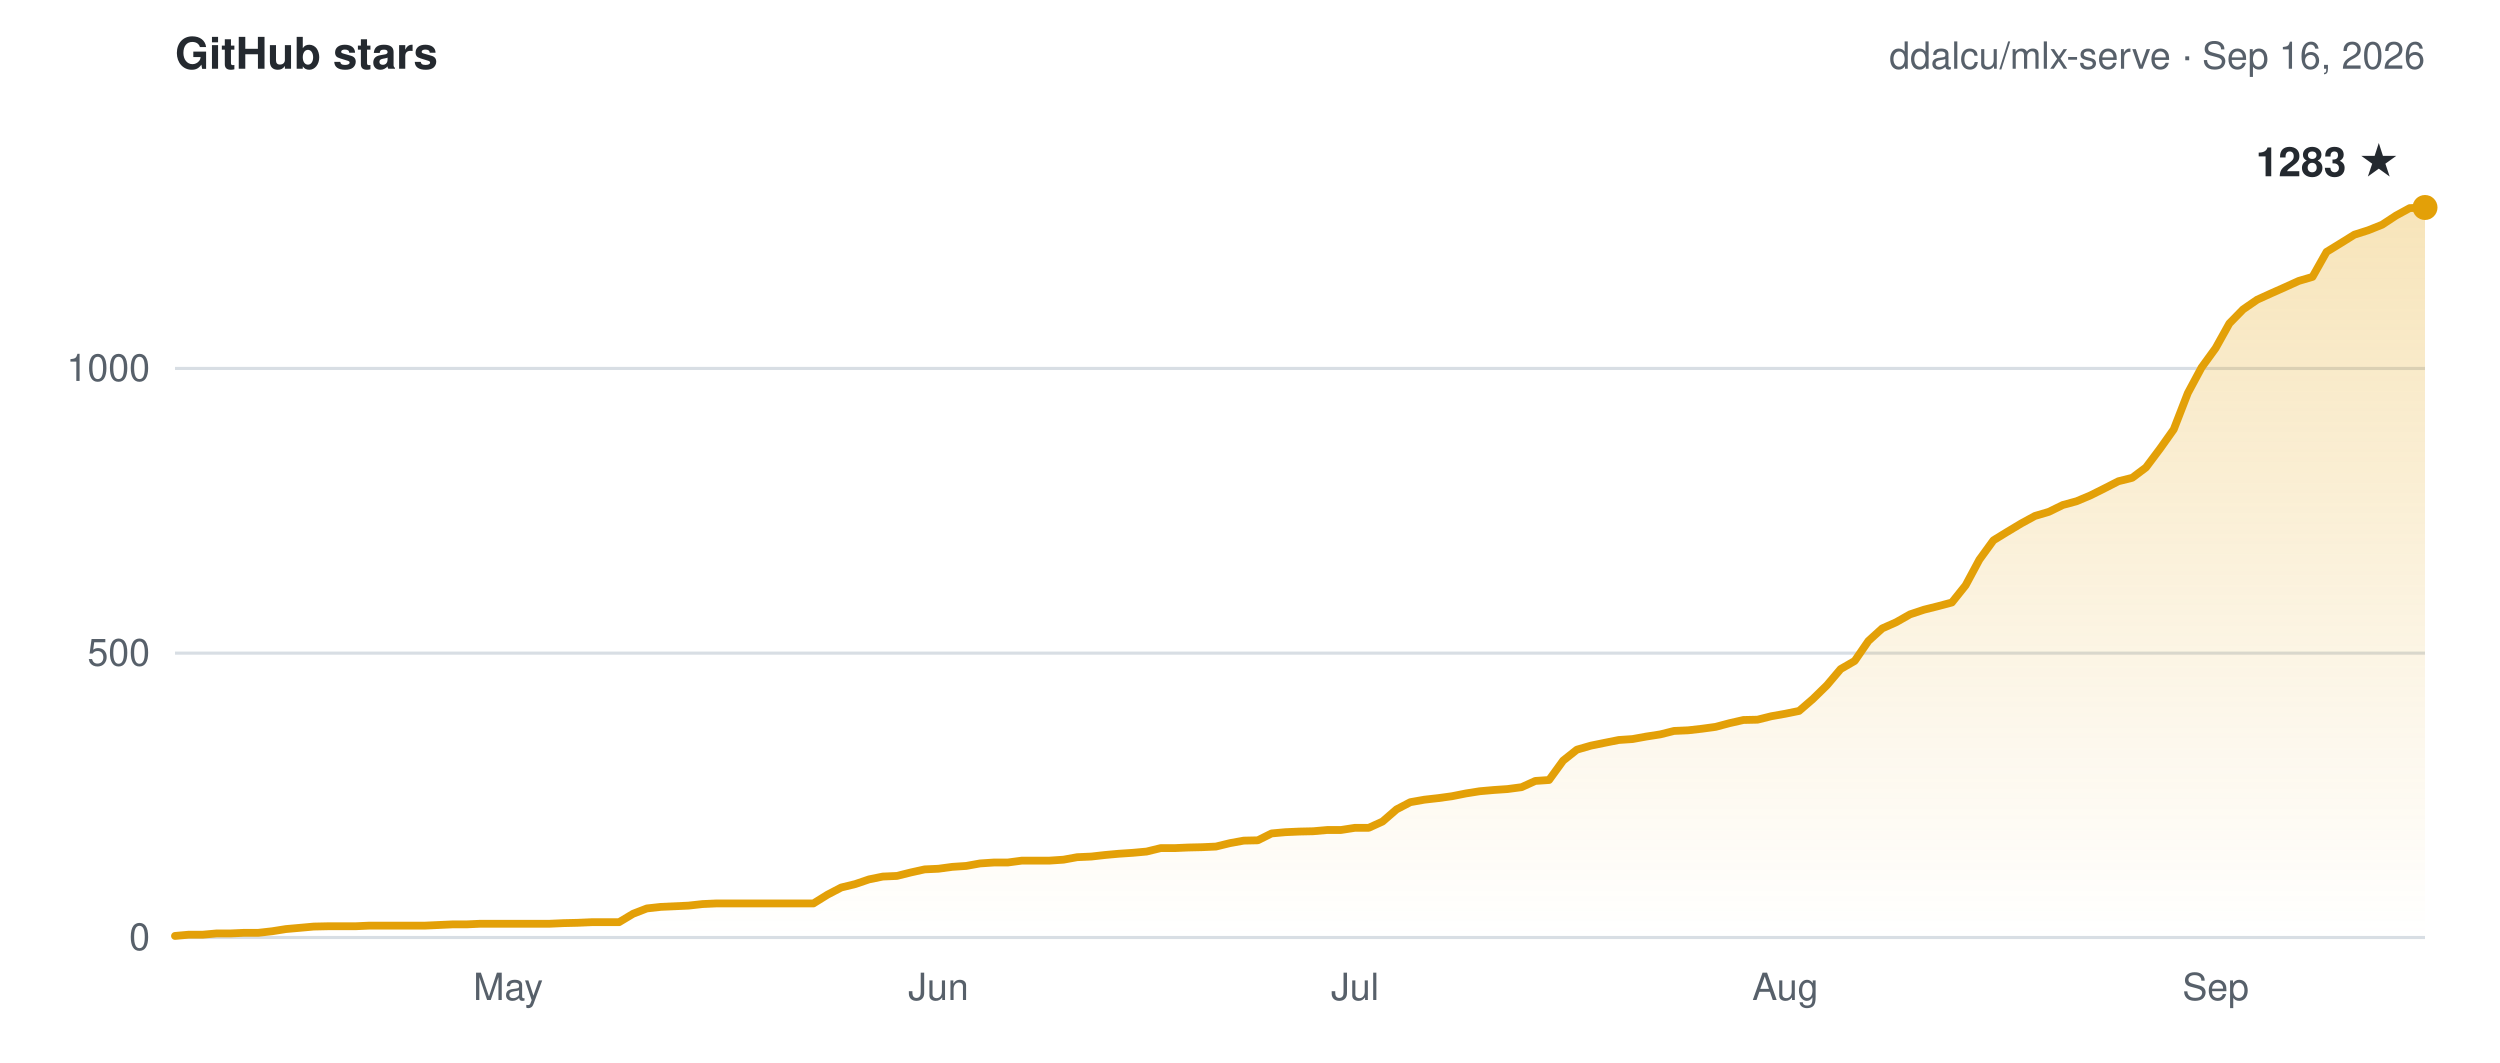
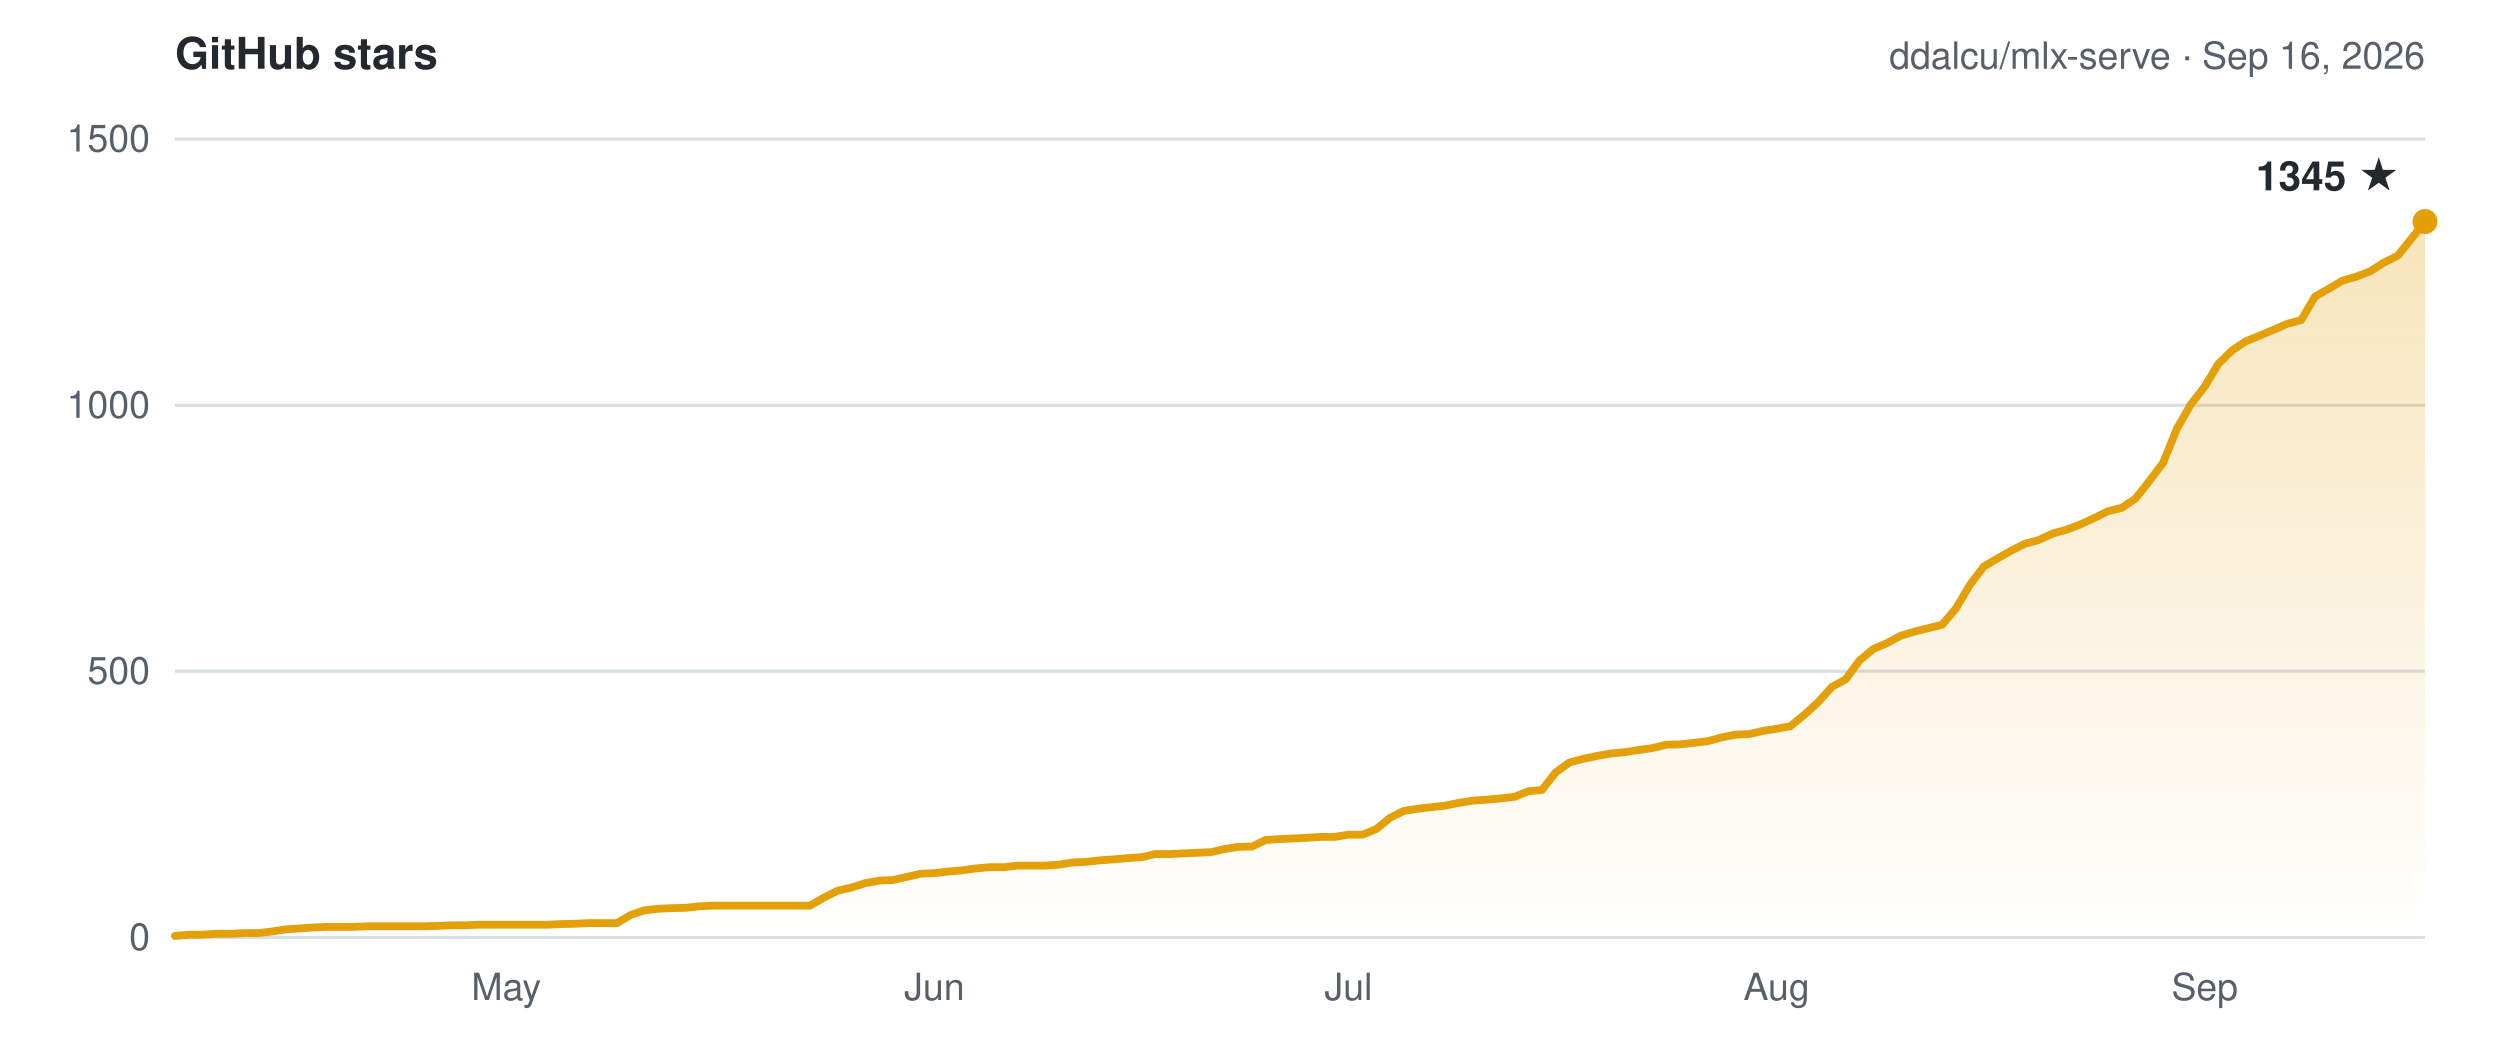
<svg xmlns="http://www.w3.org/2000/svg" viewBox="0 0 800 340" font-family="-apple-system,'Segoe UI',Helvetica,Arial,sans-serif">
  <defs>
    <linearGradient id="g" x1="0" y1="0" x2="0" y2="1">
      <stop offset="0" stop-color="#e3a008" stop-opacity="0.28" />
      <stop offset="1" stop-color="#e3a008" stop-opacity="0" />
    </linearGradient>
  </defs>
  <text x="56" y="22" font-size="14" font-weight="600" fill="#24292f">GitHub stars</text>
  <text x="776" y="22" font-size="12" text-anchor="end" fill="#57606a">ddalcu/mlx-serve · Sep 16, 2026</text>
  <line x1="56" y1="300.0" x2="776" y2="300.0" stroke="#d8dee4" stroke-width="1" />
  <text x="48" y="304.0" font-size="12" text-anchor="end" fill="#57606a">0</text>
-   <line x1="56" y1="209.0" x2="776" y2="209.0" stroke="#d8dee4" stroke-width="1" />
-   <text x="48" y="213.0" font-size="12" text-anchor="end" fill="#57606a">500</text>
-   <line x1="56" y1="117.9" x2="776" y2="117.9" stroke="#d8dee4" stroke-width="1" />
-   <text x="48" y="121.9" font-size="12" text-anchor="end" fill="#57606a">1000</text>
-   <text x="162.6" y="320" font-size="12" text-anchor="middle" fill="#57606a">May</text>
-   <text x="300.3" y="320" font-size="12" text-anchor="middle" fill="#57606a">Jun</text>
-   <text x="433.6" y="320" font-size="12" text-anchor="middle" fill="#57606a">Jul</text>
-   <text x="571.3" y="320" font-size="12" text-anchor="middle" fill="#57606a">Aug</text>
-   <text x="709.0" y="320" font-size="12" text-anchor="middle" fill="#57606a">Sep</text>
-   <polygon points="56,300.0 56.0,299.5 60.4,299.1 64.9,299.1 69.3,298.7 73.8,298.7 78.2,298.5 82.7,298.5 87.1,298.0 91.5,297.3 96.0,296.9 100.4,296.5 104.9,296.4 109.3,296.4 113.7,296.4 118.2,296.2 122.6,296.2 127.1,296.2 131.5,296.2 136.0,296.2 140.4,296.0 144.8,295.8 149.3,295.8 153.7,295.6 158.2,295.6 162.6,295.6 167.0,295.6 171.5,295.6 175.9,295.6 180.4,295.4 184.8,295.3 189.3,295.1 193.7,295.1 198.1,295.1 202.6,292.4 207.0,290.7 211.5,290.2 215.9,290.0 220.3,289.8 224.8,289.3 229.2,289.1 233.7,289.1 238.1,289.1 242.6,289.1 247.0,289.1 251.4,289.1 255.9,289.1 260.3,289.1 264.8,286.3 269.2,284.0 273.7,282.9 278.1,281.4 282.5,280.5 287.0,280.3 291.4,279.2 295.9,278.2 300.3,278.0 304.7,277.4 309.2,277.1 313.6,276.3 318.1,276.0 322.5,276.0 327.0,275.4 331.4,275.4 335.8,275.4 340.3,275.1 344.7,274.3 349.2,274.1 353.6,273.6 358.0,273.2 362.5,272.9 366.9,272.5 371.4,271.4 375.8,271.4 380.3,271.2 384.7,271.1 389.1,270.9 393.6,269.8 398.0,269.0 402.5,268.9 406.9,266.7 411.3,266.3 415.8,266.1 420.2,266.0 424.7,265.6 429.1,265.6 433.6,264.9 438.0,264.9 442.4,262.9 446.9,259.0 451.3,256.7 455.8,255.9 460.2,255.4 464.6,254.8 469.1,253.9 473.5,253.2 478.0,252.8 482.4,252.5 486.9,251.9 491.3,249.9 495.7,249.6 500.2,243.4 504.6,239.9 509.1,238.6 513.5,237.7 518.0,236.8 522.4,236.5 526.8,235.7 531.3,235.0 535.7,233.9 540.2,233.7 544.6,233.2 549.0,232.6 553.5,231.4 557.9,230.4 562.4,230.3 566.8,229.2 571.3,228.4 575.7,227.5 580.1,223.7 584.6,219.3 589.0,214.1 593.5,211.5 597.9,205.1 602.3,201.1 606.8,199.1 611.2,196.6 615.7,195.1 620.1,194.0 624.6,192.8 629.0,187.3 633.4,179.1 637.9,172.9 642.3,170.2 646.8,167.5 651.2,165.1 655.6,163.8 660.1,161.6 664.5,160.4 669.0,158.5 673.4,156.3 677.9,154.0 682.3,152.9 686.7,149.6 691.2,143.6 695.6,137.4 700.1,125.8 704.5,117.6 709.0,111.4 713.4,103.5 717.8,99.0 722.3,95.9 726.7,93.9 731.2,91.9 735.6,89.9 740.0,88.6 744.5,80.6 748.9,77.9 753.4,75.1 757.8,73.7 762.3,71.9 766.7,69.0 771.1,66.6 776.0,66.4 776.0,300.0" fill="url(#g)" />
-   <polyline points="56.0,299.5 60.4,299.1 64.9,299.1 69.3,298.7 73.8,298.7 78.2,298.5 82.7,298.5 87.1,298.0 91.5,297.3 96.0,296.9 100.4,296.5 104.9,296.4 109.3,296.4 113.7,296.4 118.2,296.2 122.6,296.2 127.1,296.2 131.5,296.2 136.0,296.2 140.4,296.0 144.8,295.8 149.3,295.8 153.7,295.6 158.2,295.6 162.6,295.6 167.0,295.6 171.5,295.6 175.9,295.6 180.4,295.4 184.8,295.3 189.3,295.1 193.7,295.1 198.1,295.1 202.6,292.4 207.0,290.7 211.5,290.2 215.9,290.0 220.3,289.8 224.8,289.3 229.2,289.1 233.7,289.1 238.1,289.1 242.6,289.1 247.0,289.1 251.4,289.1 255.9,289.1 260.3,289.1 264.8,286.3 269.2,284.0 273.7,282.9 278.1,281.4 282.5,280.5 287.0,280.3 291.4,279.2 295.9,278.2 300.3,278.0 304.7,277.4 309.2,277.1 313.6,276.3 318.1,276.0 322.5,276.0 327.0,275.4 331.4,275.4 335.8,275.4 340.3,275.1 344.7,274.3 349.2,274.1 353.6,273.6 358.0,273.2 362.5,272.9 366.9,272.5 371.4,271.4 375.8,271.4 380.3,271.2 384.7,271.1 389.1,270.9 393.6,269.8 398.0,269.0 402.5,268.9 406.9,266.7 411.3,266.3 415.8,266.1 420.2,266.0 424.7,265.6 429.1,265.6 433.6,264.9 438.0,264.9 442.4,262.9 446.9,259.0 451.3,256.7 455.8,255.9 460.2,255.4 464.6,254.8 469.1,253.9 473.5,253.2 478.0,252.8 482.4,252.5 486.9,251.9 491.3,249.9 495.7,249.6 500.2,243.4 504.6,239.9 509.1,238.6 513.5,237.7 518.0,236.8 522.4,236.5 526.8,235.7 531.3,235.0 535.7,233.9 540.2,233.7 544.6,233.2 549.0,232.6 553.5,231.4 557.9,230.4 562.4,230.3 566.8,229.2 571.3,228.4 575.7,227.5 580.1,223.7 584.6,219.3 589.0,214.1 593.5,211.5 597.9,205.1 602.3,201.1 606.8,199.1 611.2,196.6 615.7,195.1 620.1,194.0 624.6,192.8 629.0,187.3 633.4,179.1 637.9,172.9 642.3,170.2 646.8,167.5 651.2,165.1 655.6,163.8 660.1,161.6 664.5,160.4 669.0,158.5 673.4,156.3 677.9,154.0 682.3,152.9 686.7,149.6 691.2,143.6 695.6,137.4 700.1,125.8 704.5,117.6 709.0,111.4 713.4,103.5 717.8,99.0 722.3,95.9 726.7,93.9 731.2,91.9 735.6,89.9 740.0,88.6 744.5,80.6 748.9,77.9 753.4,75.1 757.8,73.7 762.3,71.9 766.7,69.0 771.1,66.6 776.0,66.4" fill="none" stroke="#e3a008" stroke-width="2.5" stroke-linejoin="round" stroke-linecap="round" />
-   <circle cx="776.0" cy="66.4" r="4" fill="#e3a008" />
-   <text x="768.0" y="56.4" font-size="13" font-weight="600" text-anchor="end" fill="#24292f">1283 ★</text>
+   <line x1="56" y1="214.8" x2="776" y2="214.8" stroke="#d8dee4" stroke-width="1" />
+   <text x="48" y="218.8" font-size="12" text-anchor="end" fill="#57606a">500</text>
+   <line x1="56" y1="129.7" x2="776" y2="129.7" stroke="#d8dee4" stroke-width="1" />
+   <text x="48" y="133.7" font-size="12" text-anchor="end" fill="#57606a">1000</text>
+   <line x1="56" y1="44.5" x2="776" y2="44.5" stroke="#d8dee4" stroke-width="1" />
+   <text x="48" y="48.5" font-size="12" text-anchor="end" fill="#57606a">1500</text>
+   <text x="162.0" y="320" font-size="12" text-anchor="middle" fill="#57606a">May</text>
+   <text x="299.0" y="320" font-size="12" text-anchor="middle" fill="#57606a">Jun</text>
+   <text x="431.5" y="320" font-size="12" text-anchor="middle" fill="#57606a">Jul</text>
+   <text x="568.5" y="320" font-size="12" text-anchor="middle" fill="#57606a">Aug</text>
+   <text x="705.5" y="320" font-size="12" text-anchor="middle" fill="#57606a">Sep</text>
+   <polygon points="56,300.0 56.0,299.5 60.4,299.1 64.8,299.1 69.3,298.8 73.7,298.8 78.1,298.6 82.5,298.6 86.9,298.1 91.3,297.4 95.8,297.1 100.2,296.8 104.6,296.6 109.0,296.6 113.4,296.6 117.9,296.4 122.3,296.4 126.7,296.4 131.1,296.4 135.5,296.4 139.9,296.3 144.4,296.1 148.8,296.1 153.2,295.9 157.6,295.9 162.0,295.9 166.5,295.9 170.9,295.9 175.3,295.9 179.7,295.7 184.1,295.6 188.5,295.4 193.0,295.4 197.4,295.4 201.8,292.8 206.2,291.3 210.6,290.8 215.1,290.6 219.5,290.5 223.9,290.0 228.3,289.8 232.7,289.8 237.1,289.8 241.6,289.8 246.0,289.8 250.4,289.8 254.8,289.8 259.2,289.8 263.7,287.2 268.1,285.0 272.5,284.0 276.9,282.6 281.3,281.8 285.7,281.6 290.2,280.6 294.6,279.6 299.0,279.4 303.4,278.9 307.8,278.5 312.3,277.9 316.7,277.5 321.1,277.5 325.5,277.0 329.9,277.0 334.3,277.0 338.8,276.7 343.2,276.0 347.6,275.8 352.0,275.3 356.4,275.0 360.9,274.6 365.3,274.3 369.7,273.3 374.1,273.3 378.5,273.1 382.9,272.9 387.4,272.7 391.8,271.7 396.2,271.0 400.6,270.9 405.0,268.8 409.5,268.5 413.9,268.3 418.3,268.1 422.7,267.8 427.1,267.8 431.5,267.1 436.0,267.1 440.4,265.3 444.8,261.7 449.2,259.5 453.6,258.8 458.1,258.3 462.5,257.8 466.9,256.9 471.3,256.2 475.7,255.9 480.1,255.5 484.6,255.0 489.0,253.2 493.4,252.8 497.8,247.2 502.2,244.0 506.7,242.8 511.1,241.9 515.5,241.1 519.9,240.7 524.3,240.0 528.7,239.4 533.2,238.3 537.6,238.2 542.0,237.7 546.4,237.2 550.8,236.0 555.2,235.1 559.7,234.9 564.1,233.9 568.5,233.2 572.9,232.4 577.3,228.8 581.8,224.7 586.2,219.8 590.6,217.4 595.0,211.4 599.4,207.7 603.8,205.8 608.3,203.4 612.7,202.1 617.1,201.0 621.5,199.9 625.9,194.7 630.4,187.1 634.8,181.3 639.2,178.7 643.6,176.2 648.0,174.0 652.4,172.8 656.9,170.7 661.3,169.5 665.7,167.8 670.1,165.8 674.5,163.6 679.0,162.5 683.4,159.5 687.8,153.9 692.2,148.1 696.6,137.2 701.0,129.5 705.5,123.7 709.9,116.4 714.3,112.1 718.7,109.2 723.1,107.4 727.6,105.5 732.0,103.6 736.4,102.4 740.8,94.9 745.2,92.4 749.6,89.8 754.1,88.5 758.5,86.8 762.9,84.0 767.3,81.8 776.0,70.9 776.0,300.0" fill="url(#g)" />
+   <polyline points="56.0,299.5 60.4,299.1 64.8,299.1 69.3,298.8 73.7,298.8 78.1,298.6 82.5,298.6 86.9,298.1 91.3,297.4 95.8,297.1 100.2,296.8 104.6,296.6 109.0,296.6 113.4,296.6 117.9,296.4 122.3,296.4 126.7,296.4 131.1,296.4 135.5,296.4 139.9,296.3 144.4,296.1 148.8,296.1 153.2,295.9 157.6,295.9 162.0,295.9 166.5,295.9 170.9,295.9 175.3,295.9 179.7,295.7 184.1,295.6 188.5,295.4 193.0,295.4 197.4,295.4 201.8,292.8 206.2,291.3 210.6,290.8 215.1,290.6 219.5,290.5 223.9,290.0 228.3,289.8 232.7,289.8 237.1,289.8 241.6,289.8 246.0,289.8 250.4,289.8 254.8,289.8 259.2,289.8 263.7,287.2 268.1,285.0 272.5,284.0 276.9,282.6 281.3,281.8 285.7,281.6 290.2,280.6 294.6,279.6 299.0,279.4 303.4,278.9 307.8,278.5 312.3,277.9 316.7,277.5 321.1,277.5 325.5,277.0 329.9,277.0 334.3,277.0 338.8,276.7 343.2,276.0 347.6,275.8 352.0,275.3 356.4,275.0 360.9,274.6 365.3,274.3 369.7,273.3 374.1,273.3 378.5,273.1 382.9,272.9 387.4,272.7 391.8,271.7 396.2,271.0 400.6,270.9 405.0,268.8 409.5,268.5 413.9,268.3 418.3,268.1 422.7,267.8 427.1,267.8 431.5,267.1 436.0,267.1 440.4,265.3 444.8,261.7 449.2,259.5 453.6,258.8 458.1,258.3 462.5,257.8 466.9,256.9 471.3,256.2 475.7,255.9 480.1,255.5 484.6,255.0 489.0,253.2 493.4,252.8 497.8,247.2 502.2,244.0 506.7,242.8 511.1,241.9 515.5,241.1 519.9,240.7 524.3,240.0 528.7,239.4 533.2,238.3 537.6,238.2 542.0,237.7 546.4,237.2 550.8,236.0 555.2,235.1 559.7,234.9 564.1,233.9 568.5,233.2 572.9,232.4 577.3,228.8 581.8,224.7 586.2,219.8 590.6,217.4 595.0,211.4 599.4,207.7 603.8,205.8 608.3,203.4 612.7,202.1 617.1,201.0 621.5,199.9 625.9,194.7 630.4,187.1 634.8,181.3 639.2,178.7 643.6,176.2 648.0,174.0 652.4,172.8 656.9,170.7 661.3,169.5 665.7,167.8 670.1,165.8 674.5,163.6 679.0,162.5 683.4,159.5 687.8,153.9 692.2,148.1 696.6,137.2 701.0,129.5 705.5,123.7 709.9,116.4 714.3,112.1 718.7,109.2 723.1,107.4 727.6,105.5 732.0,103.6 736.4,102.4 740.8,94.9 745.2,92.4 749.6,89.8 754.1,88.5 758.5,86.8 762.9,84.0 767.3,81.8 776.0,70.9" fill="none" stroke="#e3a008" stroke-width="2.5" stroke-linejoin="round" stroke-linecap="round" />
+   <circle cx="776.0" cy="70.9" r="4" fill="#e3a008" />
+   <text x="768.0" y="60.9" font-size="13" font-weight="600" text-anchor="end" fill="#24292f">1345 ★</text>
</svg>
